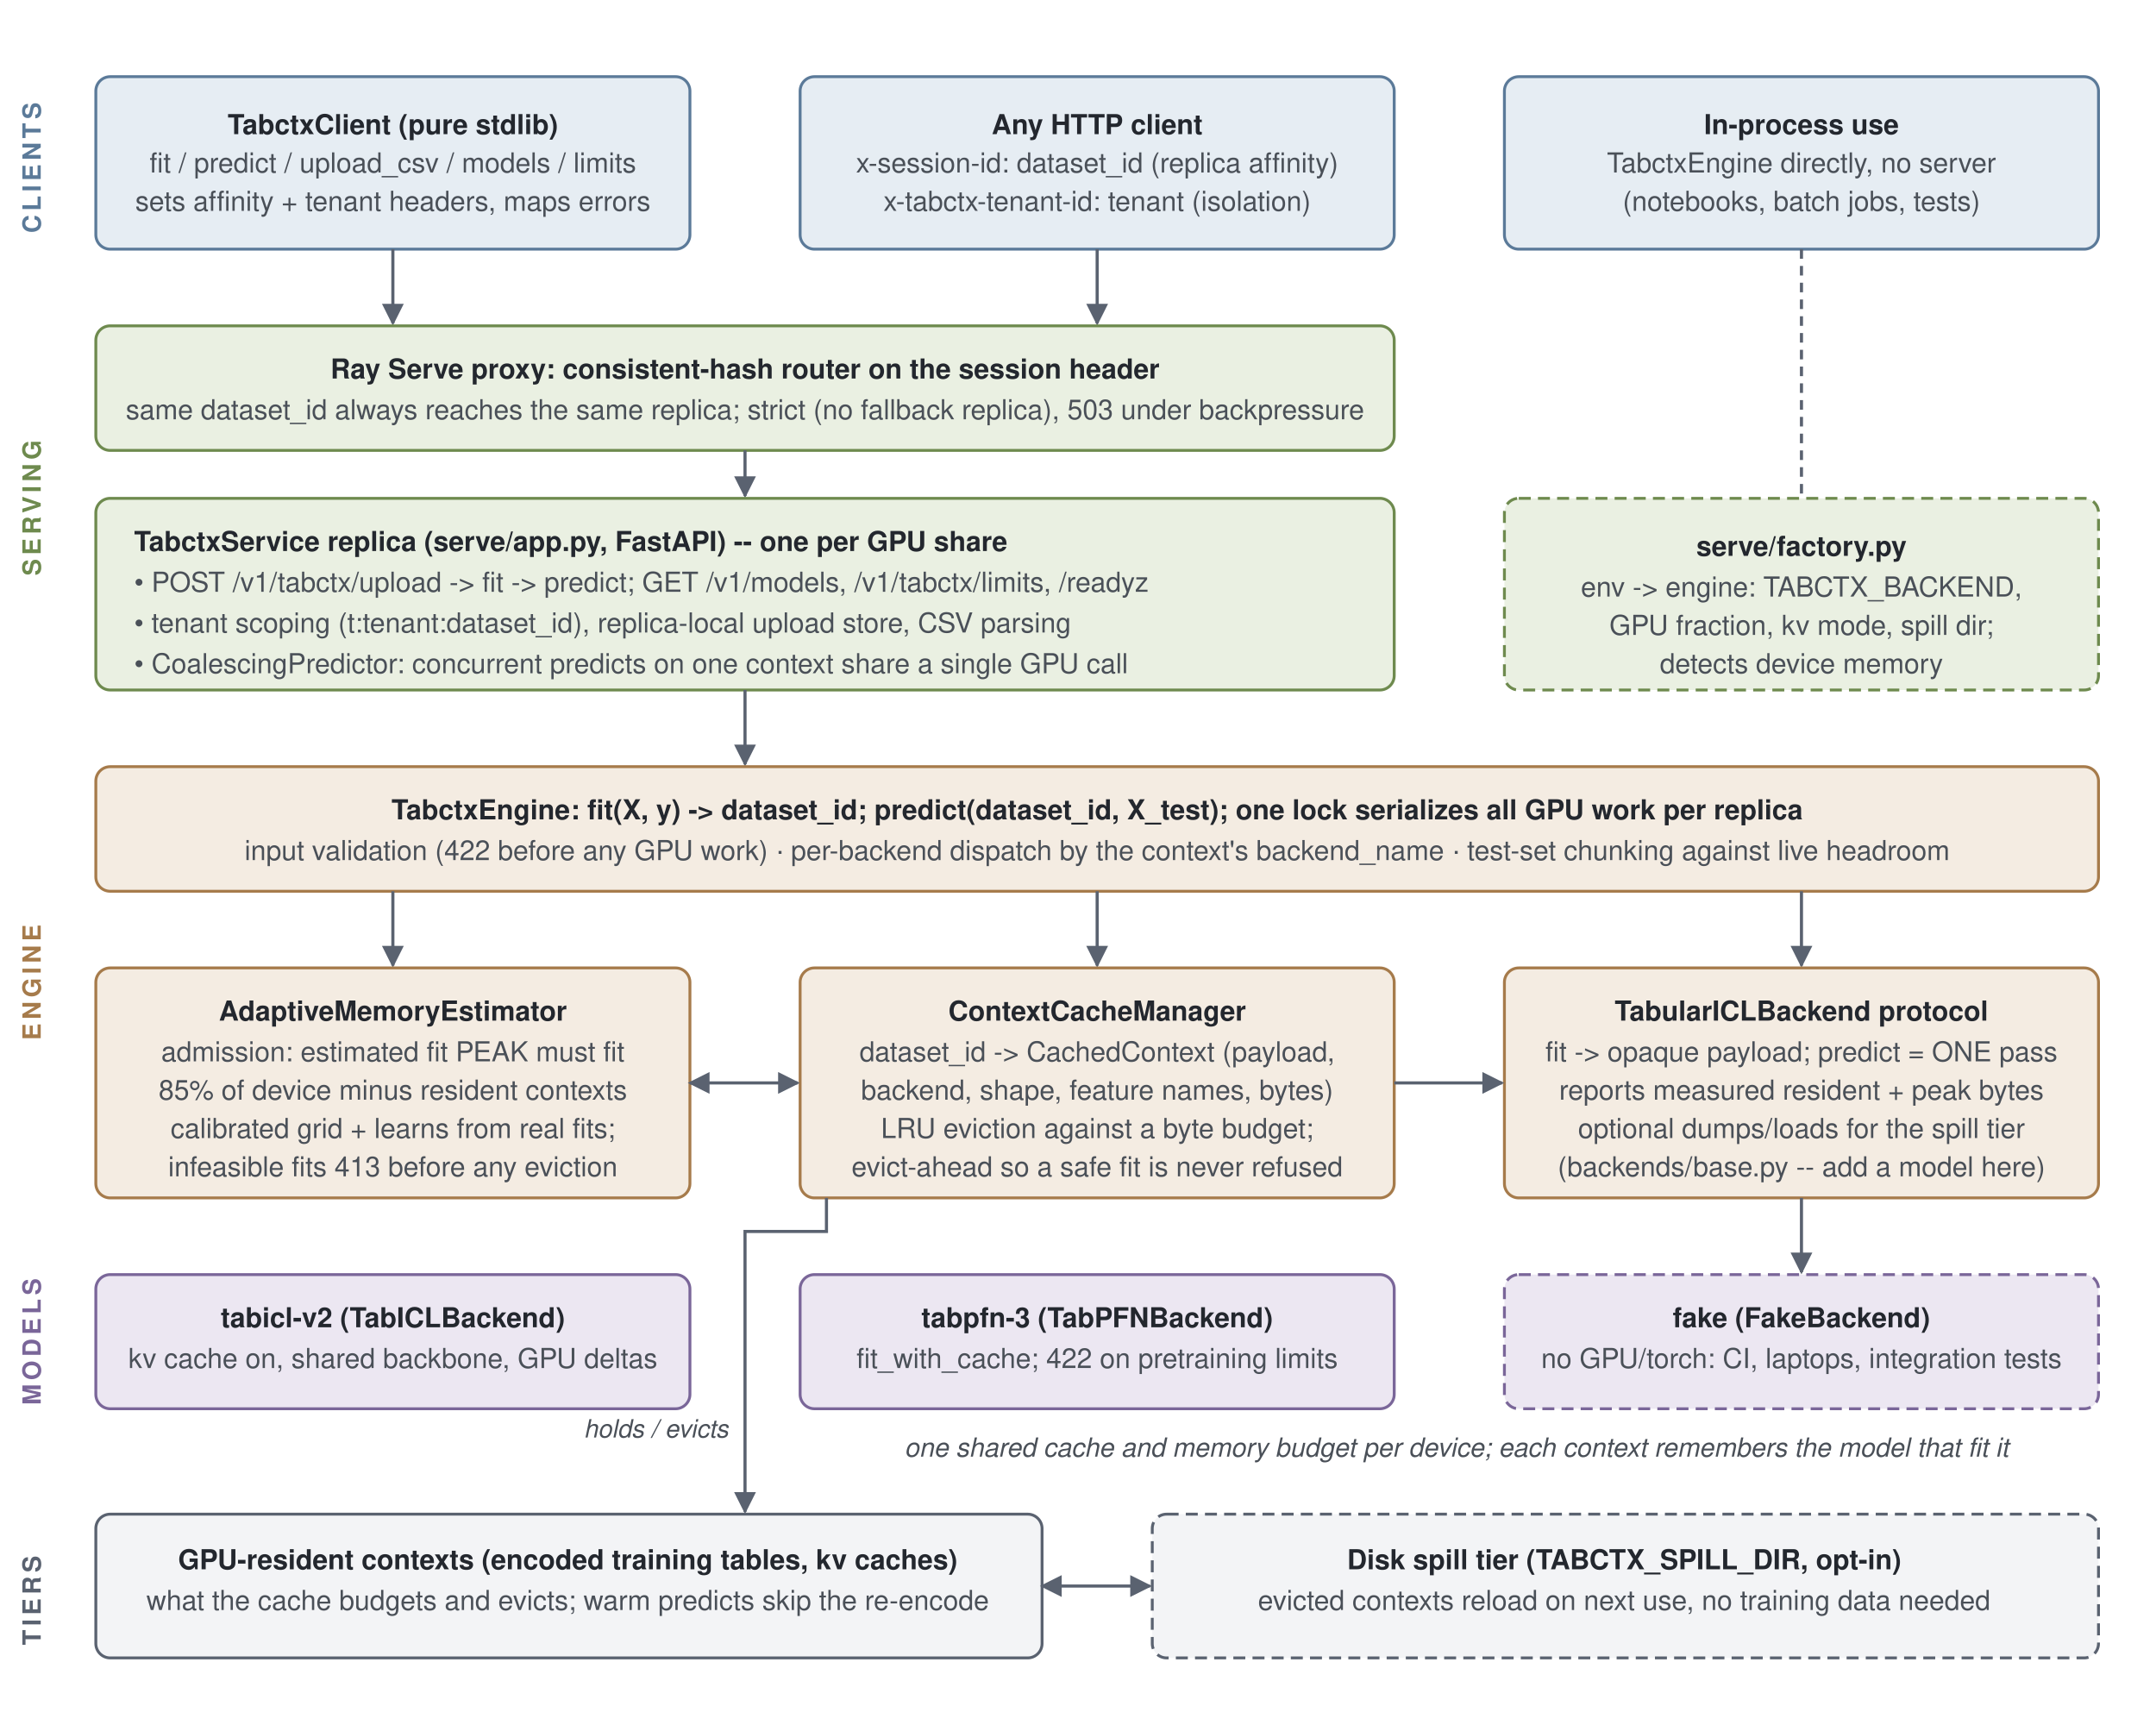
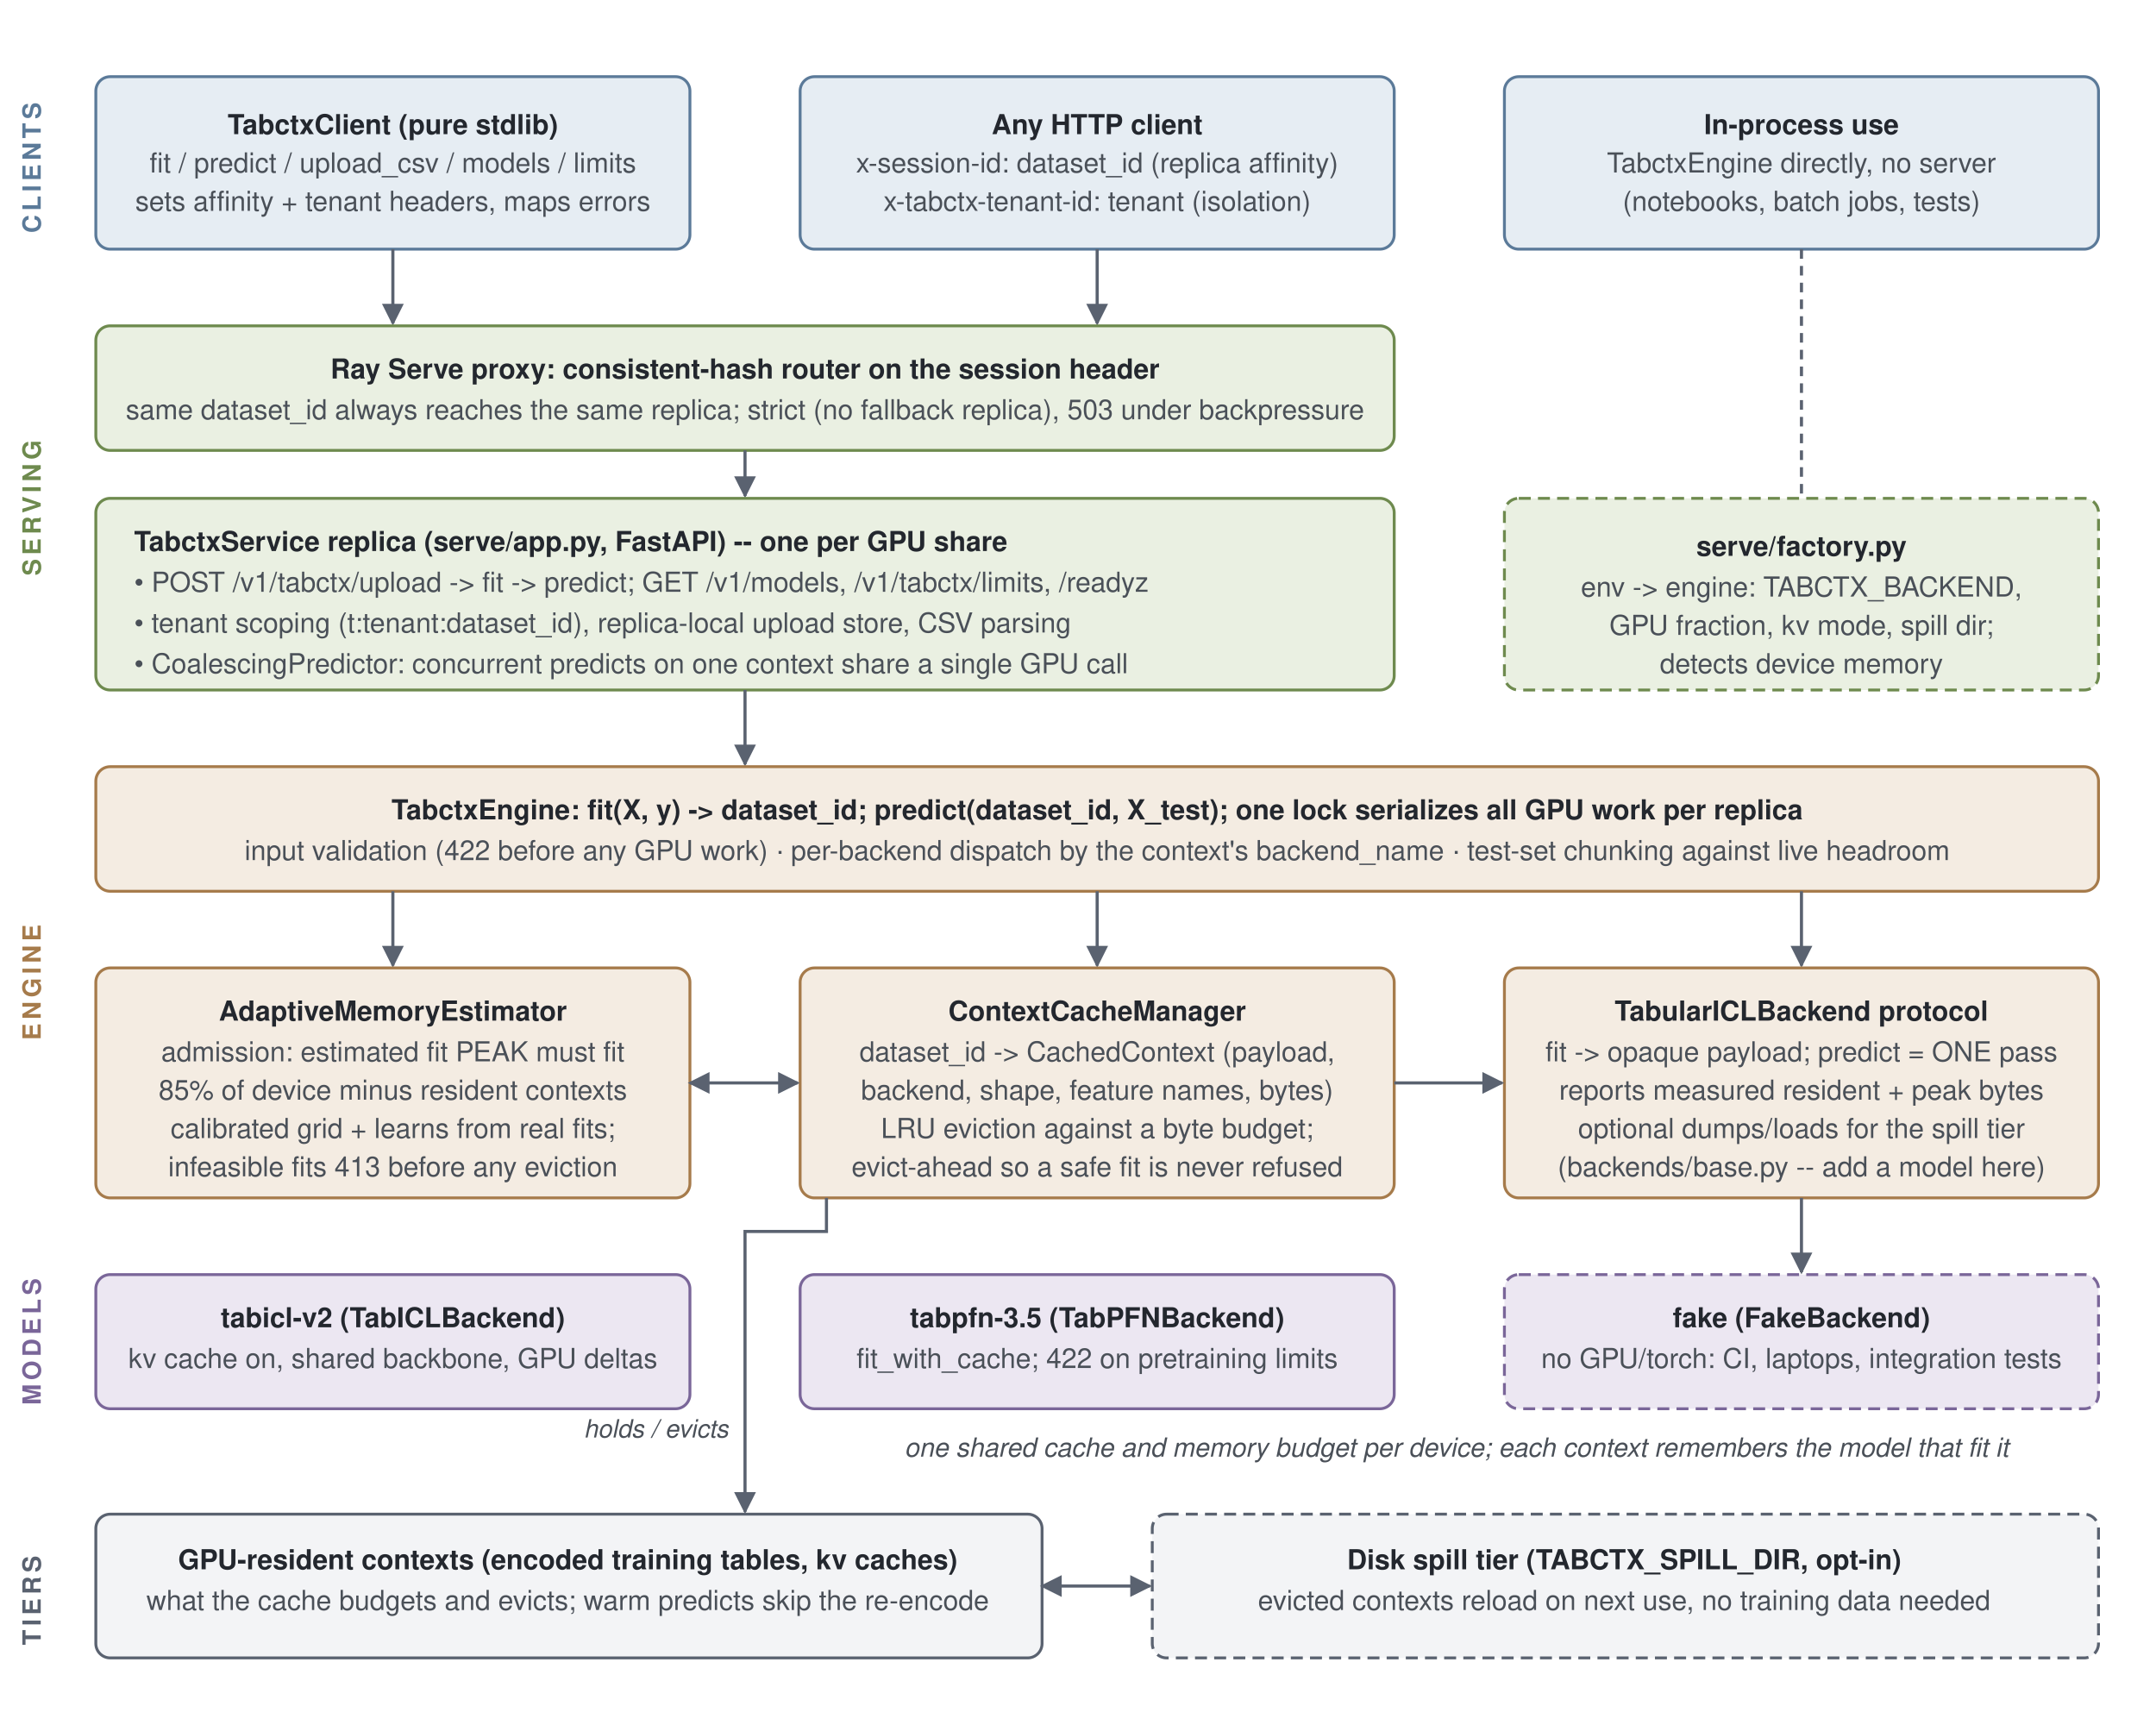
<svg xmlns="http://www.w3.org/2000/svg" width="900" height="720" viewBox="0 0 900 720" font-family="Helvetica Neue, Helvetica, Arial, sans-serif">
  <defs>
    <marker id="arr" viewBox="0 0 10 10" refX="9" refY="5" markerWidth="7" markerHeight="7" orient="auto-start-reverse">
      <path d="M 0 0 L 10 5 L 0 10 z" fill="#5A6270" />
    </marker>
  </defs>
  <rect width="900" height="720" fill="#FFFFFF" />
  <text x="17" y="70" transform="rotate(-90 17 70)" text-anchor="middle" font-size="10.5" font-weight="700" letter-spacing="1.6" fill="#5B7A99">CLIENTS</text>
  <rect x="40" y="32" width="248" height="72" rx="6" ry="6" fill="#E6EDF3" stroke="#5B7A99" stroke-width="1.2" />
  <text x="164" y="56" text-anchor="middle" font-size="11.5" fill="#23272E" font-weight="600">TabctxClient (pure stdlib)</text>
  <text x="164" y="72" text-anchor="middle" font-size="11.5" fill="#4A5058">fit / predict / upload_csv / models / limits</text>
  <text x="164" y="88" text-anchor="middle" font-size="11.5" fill="#4A5058">sets affinity + tenant headers, maps errors</text>
  <rect x="334" y="32" width="248" height="72" rx="6" ry="6" fill="#E6EDF3" stroke="#5B7A99" stroke-width="1.2" />
  <text x="458" y="56" text-anchor="middle" font-size="11.5" fill="#23272E" font-weight="600">Any HTTP client</text>
  <text x="458" y="72" text-anchor="middle" font-size="11.5" fill="#4A5058">x-session-id: dataset_id (replica affinity)</text>
  <text x="458" y="88" text-anchor="middle" font-size="11.5" fill="#4A5058">x-tabctx-tenant-id: tenant (isolation)</text>
  <rect x="628" y="32" width="248" height="72" rx="6" ry="6" fill="#E6EDF3" stroke="#5B7A99" stroke-width="1.2" />
  <text x="752" y="56" text-anchor="middle" font-size="11.5" fill="#23272E" font-weight="600">In-process use</text>
  <text x="752" y="72" text-anchor="middle" font-size="11.5" fill="#4A5058">TabctxEngine directly, no server</text>
  <text x="752" y="88" text-anchor="middle" font-size="11.5" fill="#4A5058">(notebooks, batch jobs, tests)</text>
  <path d="M 164 104 V 135" fill="none" stroke="#5A6270" stroke-width="1.3" marker-end="url(#arr)" />
  <path d="M 458 104 V 135" fill="none" stroke="#5A6270" stroke-width="1.3" marker-end="url(#arr)" />
  <path d="M 752 104 V 288" fill="none" stroke="#5A6270" stroke-width="1.3" stroke-dasharray="4 3" marker-end="url(#arr)" />
  <text x="17" y="212" transform="rotate(-90 17 212)" text-anchor="middle" font-size="10.5" font-weight="700" letter-spacing="1.6" fill="#6E8A4E">SERVING</text>
  <rect x="40" y="136" width="542" height="52" rx="6" ry="6" fill="#EAF0E2" stroke="#6E8A4E" stroke-width="1.2" />
  <text x="311" y="158" text-anchor="middle" font-size="11.5" fill="#23272E" font-weight="600">Ray Serve proxy: consistent-hash router on the session header</text>
  <text x="311" y="175" text-anchor="middle" font-size="11.5" fill="#4A5058">same dataset_id always reaches the same replica; strict (no fallback replica), 503 under backpressure</text>
  <path d="M 311 188 V 207" fill="none" stroke="#5A6270" stroke-width="1.3" marker-end="url(#arr)" />
  <rect x="40" y="208" width="542" height="80" rx="6" ry="6" fill="#EAF0E2" stroke="#6E8A4E" stroke-width="1.2" />
  <text x="56" y="230" text-anchor="start" font-size="11.5" fill="#23272E" font-weight="600">TabctxService replica (serve/app.py, FastAPI) -- one per GPU share</text>
  <text x="56" y="247" text-anchor="start" font-size="11.5" fill="#4A5058">•  POST /v1/tabctx/upload -&gt; fit -&gt; predict; GET /v1/models, /v1/tabctx/limits, /readyz</text>
  <text x="56" y="264" text-anchor="start" font-size="11.5" fill="#4A5058">•  tenant scoping (t:tenant:dataset_id), replica-local upload store, CSV parsing</text>
  <text x="56" y="281" text-anchor="start" font-size="11.5" fill="#4A5058">•  CoalescingPredictor: concurrent predicts on one context share a single GPU call</text>
  <rect x="628" y="208" width="248" height="80" rx="6" ry="6" fill="#EAF0E2" stroke="#6E8A4E" stroke-width="1.2" stroke-dasharray="5 3" />
  <text x="752" y="232" text-anchor="middle" font-size="11.5" fill="#23272E" font-weight="600">serve/factory.py</text>
  <text x="752" y="249" text-anchor="middle" font-size="11.5" fill="#4A5058">env -&gt; engine: TABCTX_BACKEND,</text>
  <text x="752" y="265" text-anchor="middle" font-size="11.5" fill="#4A5058">GPU fraction, kv mode, spill dir;</text>
  <text x="752" y="281" text-anchor="middle" font-size="11.5" fill="#4A5058">detects device memory</text>
  <path d="M 311 288 V 319" fill="none" stroke="#5A6270" stroke-width="1.3" marker-end="url(#arr)" />
  <text x="17" y="410" transform="rotate(-90 17 410)" text-anchor="middle" font-size="10.5" font-weight="700" letter-spacing="1.6" fill="#A67B4B">ENGINE</text>
  <rect x="40" y="320" width="836" height="52" rx="6" ry="6" fill="#F4ECE2" stroke="#A67B4B" stroke-width="1.2" />
  <text x="458" y="342" text-anchor="middle" font-size="11.5" fill="#23272E" font-weight="600">TabctxEngine: fit(X, y) -&gt; dataset_id; predict(dataset_id, X_test); one lock serializes all GPU work per replica</text>
  <text x="458" y="359" text-anchor="middle" font-size="11.5" fill="#4A5058">input validation (422 before any GPU work) · per-backend dispatch by the context's backend_name · test-set chunking against live headroom</text>
  <path d="M 164 372 V 403" fill="none" stroke="#5A6270" stroke-width="1.3" marker-end="url(#arr)" />
  <path d="M 458 372 V 403" fill="none" stroke="#5A6270" stroke-width="1.3" marker-end="url(#arr)" />
  <path d="M 752 372 V 403" fill="none" stroke="#5A6270" stroke-width="1.3" marker-end="url(#arr)" />
  <rect x="40" y="404" width="248" height="96" rx="6" ry="6" fill="#F4ECE2" stroke="#A67B4B" stroke-width="1.2" />
  <text x="164" y="426" text-anchor="middle" font-size="11.5" fill="#23272E" font-weight="600">AdaptiveMemoryEstimator</text>
  <text x="164" y="443" text-anchor="middle" font-size="11.5" fill="#4A5058">admission: estimated fit PEAK must fit</text>
  <text x="164" y="459" text-anchor="middle" font-size="11.5" fill="#4A5058">85% of device minus resident contexts</text>
  <text x="164" y="475" text-anchor="middle" font-size="11.5" fill="#4A5058">calibrated grid + learns from real fits;</text>
  <text x="164" y="491" text-anchor="middle" font-size="11.5" fill="#4A5058">infeasible fits 413 before any eviction</text>
  <rect x="334" y="404" width="248" height="96" rx="6" ry="6" fill="#F4ECE2" stroke="#A67B4B" stroke-width="1.2" />
  <text x="458" y="426" text-anchor="middle" font-size="11.5" fill="#23272E" font-weight="600">ContextCacheManager</text>
  <text x="458" y="443" text-anchor="middle" font-size="11.5" fill="#4A5058">dataset_id -&gt; CachedContext (payload,</text>
  <text x="458" y="459" text-anchor="middle" font-size="11.5" fill="#4A5058">backend, shape, feature names, bytes)</text>
  <text x="458" y="475" text-anchor="middle" font-size="11.5" fill="#4A5058">LRU eviction against a byte budget;</text>
  <text x="458" y="491" text-anchor="middle" font-size="11.5" fill="#4A5058">evict-ahead so a safe fit is never refused</text>
  <rect x="628" y="404" width="248" height="96" rx="6" ry="6" fill="#F4ECE2" stroke="#A67B4B" stroke-width="1.2" />
  <text x="752" y="426" text-anchor="middle" font-size="11.5" fill="#23272E" font-weight="600">TabularICLBackend protocol</text>
  <text x="752" y="443" text-anchor="middle" font-size="11.5" fill="#4A5058">fit -&gt; opaque payload; predict = ONE pass</text>
  <text x="752" y="459" text-anchor="middle" font-size="11.5" fill="#4A5058">reports measured resident + peak bytes</text>
  <text x="752" y="475" text-anchor="middle" font-size="11.5" fill="#4A5058">optional dumps/loads for the spill tier</text>
  <text x="752" y="491" text-anchor="middle" font-size="11.5" fill="#4A5058">(backends/base.py -- add a model here)</text>
  <path d="M 288 452 H 333" fill="none" stroke="#5A6270" stroke-width="1.3" marker-end="url(#arr)" marker-start="url(#arr)" />
  <path d="M 582 452 H 627" fill="none" stroke="#5A6270" stroke-width="1.3" marker-end="url(#arr)" />
  <path d="M 752 500 V 531" fill="none" stroke="#5A6270" stroke-width="1.3" marker-end="url(#arr)" />
  <text x="17" y="560" transform="rotate(-90 17 560)" text-anchor="middle" font-size="10.5" font-weight="700" letter-spacing="1.6" fill="#7A6699">MODELS</text>
  <rect x="40" y="532" width="248" height="56" rx="6" ry="6" fill="#ECE7F2" stroke="#7A6699" stroke-width="1.2" />
  <text x="164" y="554" text-anchor="middle" font-size="11.5" fill="#23272E" font-weight="600">tabicl-v2 (TabICLBackend)</text>
  <text x="164" y="571" text-anchor="middle" font-size="11.5" fill="#4A5058">kv cache on, shared backbone, GPU deltas</text>
  <rect x="334" y="532" width="248" height="56" rx="6" ry="6" fill="#ECE7F2" stroke="#7A6699" stroke-width="1.2" />
-   <text x="458" y="554" text-anchor="middle" font-size="11.5" fill="#23272E" font-weight="600">tabpfn-3 (TabPFNBackend)</text>
+   <text x="458" y="554" text-anchor="middle" font-size="11.5" fill="#23272E" font-weight="600">tabpfn-3.5 (TabPFNBackend)</text>
  <text x="458" y="571" text-anchor="middle" font-size="11.5" fill="#4A5058">fit_with_cache; 422 on pretraining limits</text>
  <rect x="628" y="532" width="248" height="56" rx="6" ry="6" fill="#ECE7F2" stroke="#7A6699" stroke-width="1.2" stroke-dasharray="5 3" />
  <text x="752" y="554" text-anchor="middle" font-size="11.5" fill="#23272E" font-weight="600">fake (FakeBackend)</text>
  <text x="752" y="571" text-anchor="middle" font-size="11.5" fill="#4A5058">no GPU/torch: CI, laptops, integration tests</text>
  <text x="608" y="608" text-anchor="middle" font-size="11" fill="#4A5058" font-style="italic">one shared cache and memory budget per device; each context remembers the model that fit it</text>
  <path d="M 345 500 V 514 H 311 V 631" fill="none" stroke="#5A6270" stroke-width="1.3" marker-end="url(#arr)" />
  <text x="304" y="600" text-anchor="end" font-size="10.5" fill="#4A5058" font-style="italic">holds / evicts</text>
  <text x="17" y="668" transform="rotate(-90 17 668)" text-anchor="middle" font-size="10.5" font-weight="700" letter-spacing="1.6" fill="#5A6270">TIERS</text>
  <rect x="40" y="632" width="395" height="60" rx="6" ry="6" fill="#F3F4F6" stroke="#5A6270" stroke-width="1.2" />
  <text x="237" y="655" text-anchor="middle" font-size="11.5" fill="#23272E" font-weight="600">GPU-resident contexts (encoded training tables, kv caches)</text>
  <text x="237" y="672" text-anchor="middle" font-size="11.5" fill="#4A5058">what the cache budgets and evicts; warm predicts skip the re-encode</text>
  <rect x="481" y="632" width="395" height="60" rx="6" ry="6" fill="#F3F4F6" stroke="#5A6270" stroke-width="1.2" stroke-dasharray="5 3" />
  <text x="678" y="655" text-anchor="middle" font-size="11.5" fill="#23272E" font-weight="600">Disk spill tier (TABCTX_SPILL_DIR, opt-in)</text>
  <text x="678" y="672" text-anchor="middle" font-size="11.5" fill="#4A5058">evicted contexts reload on next use, no training data needed</text>
  <path d="M 435 662 H 480" fill="none" stroke="#5A6270" stroke-width="1.3" marker-end="url(#arr)" marker-start="url(#arr)" />
</svg>
